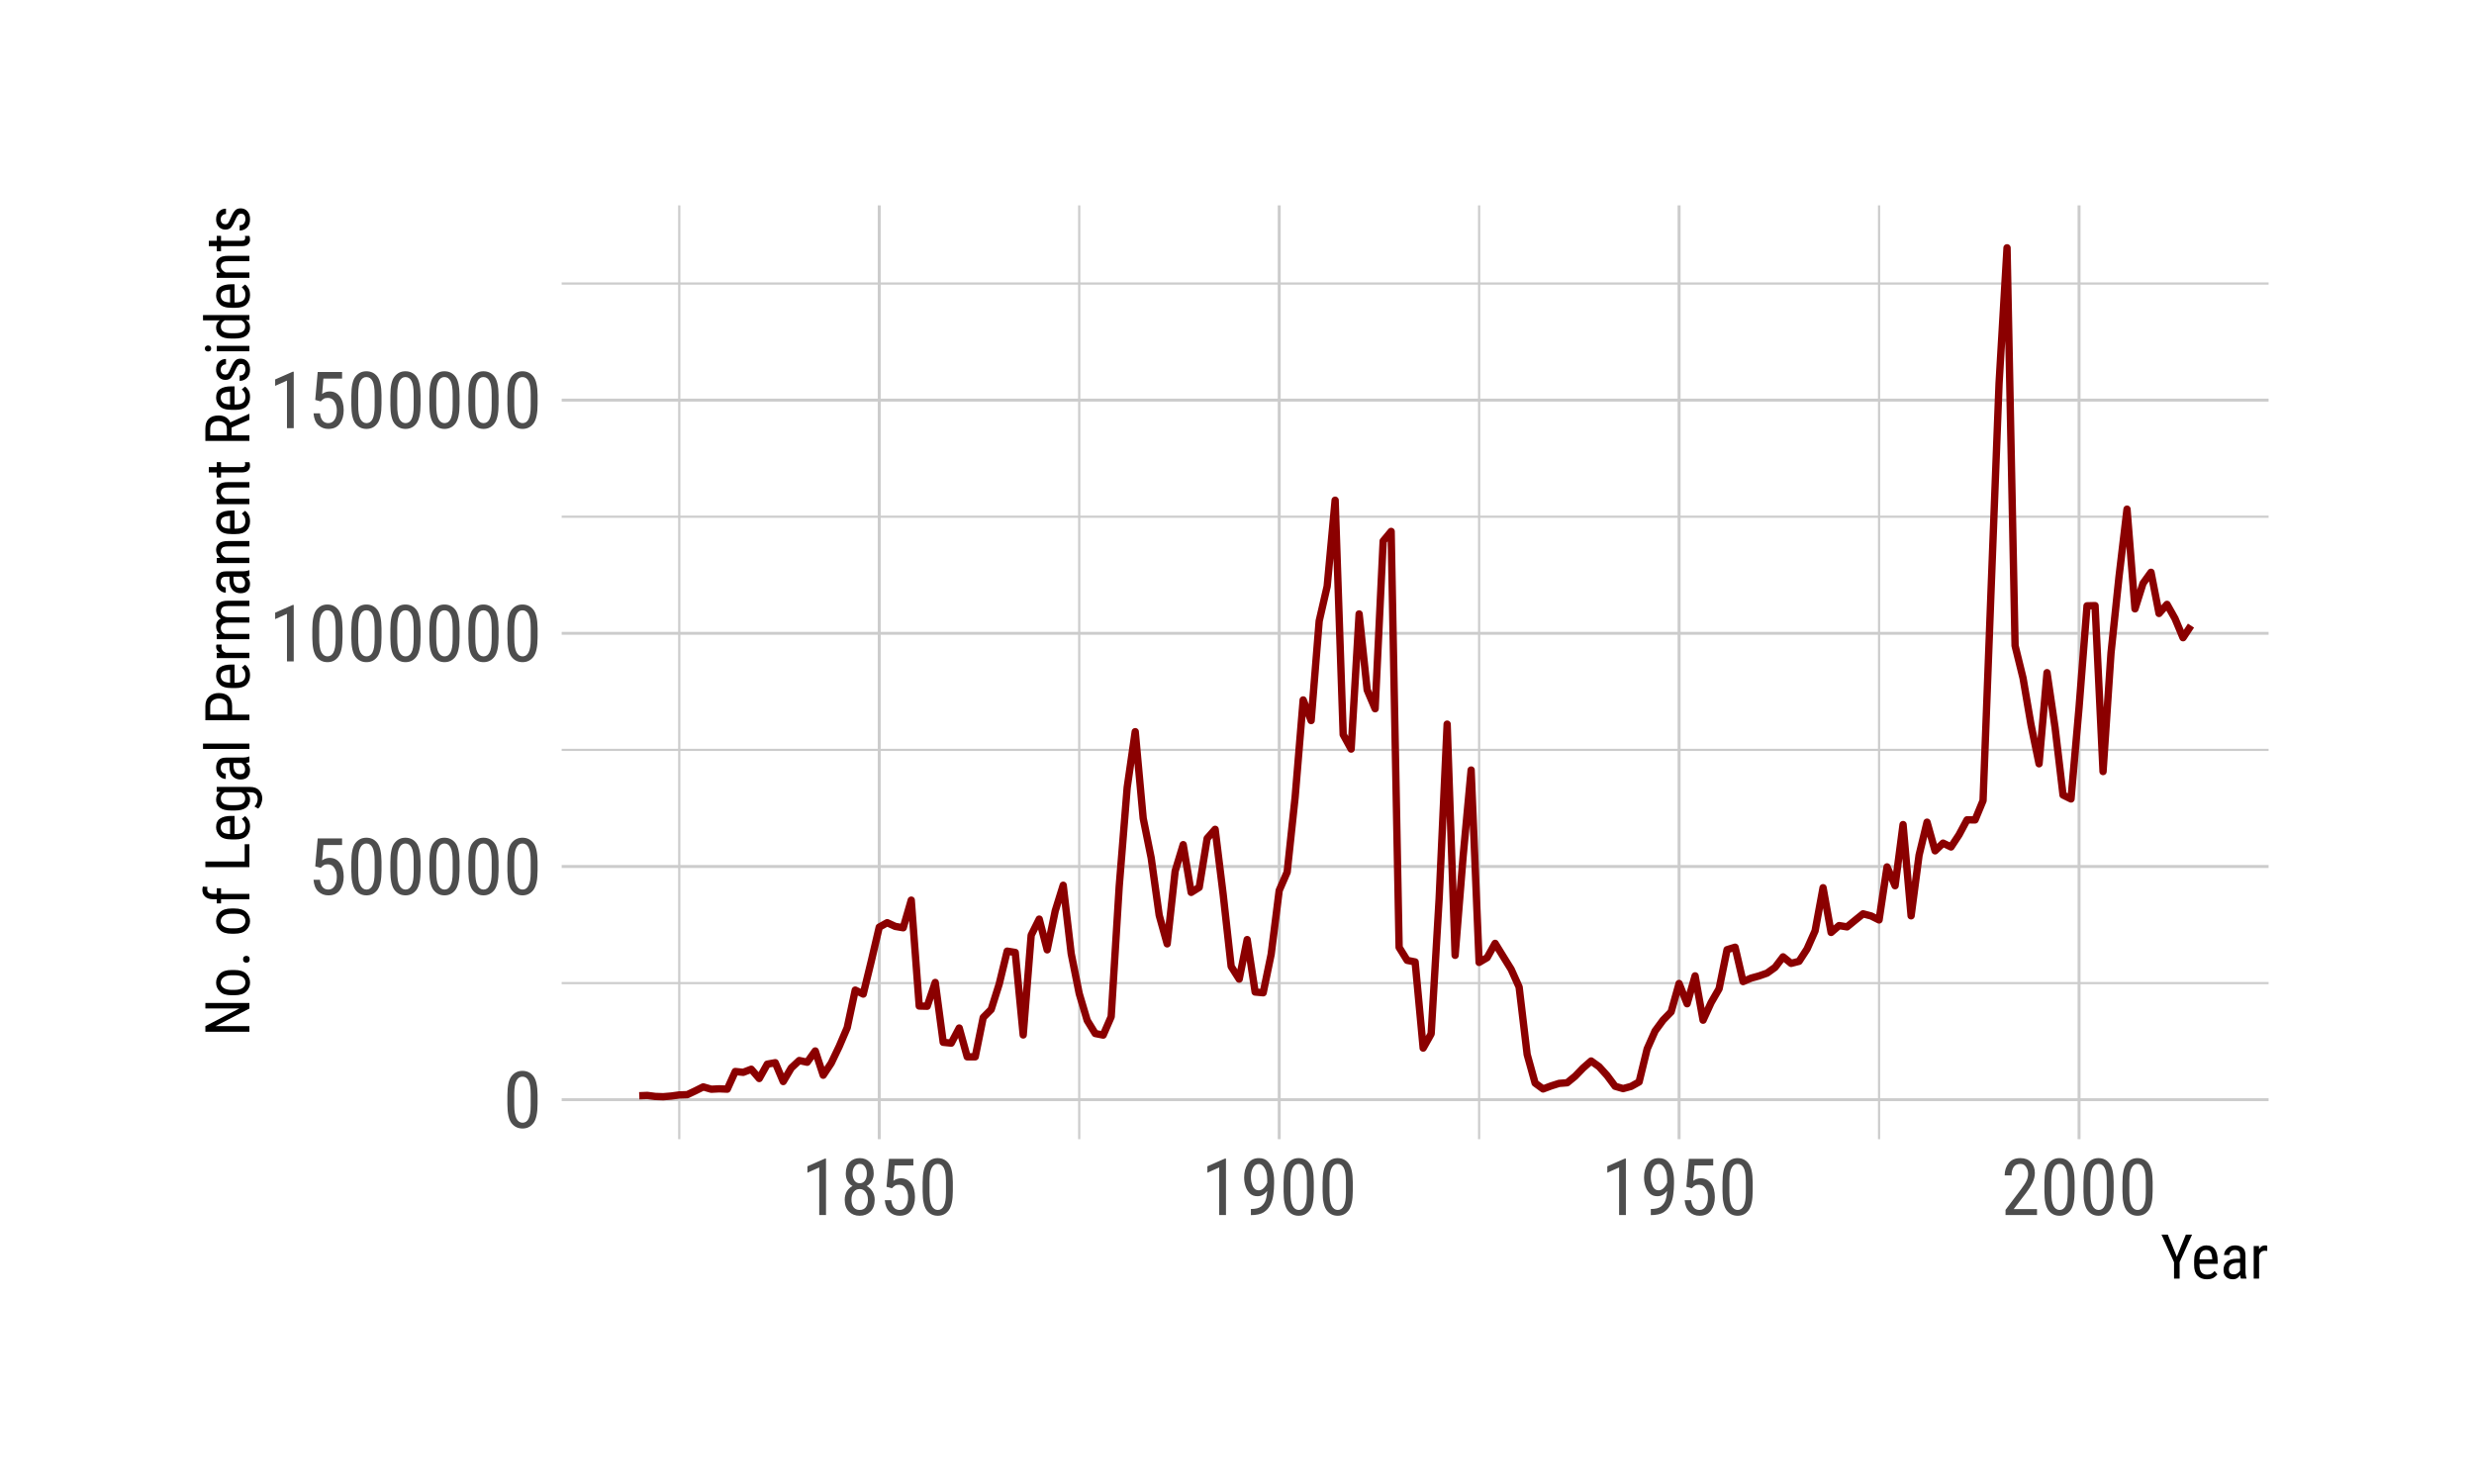
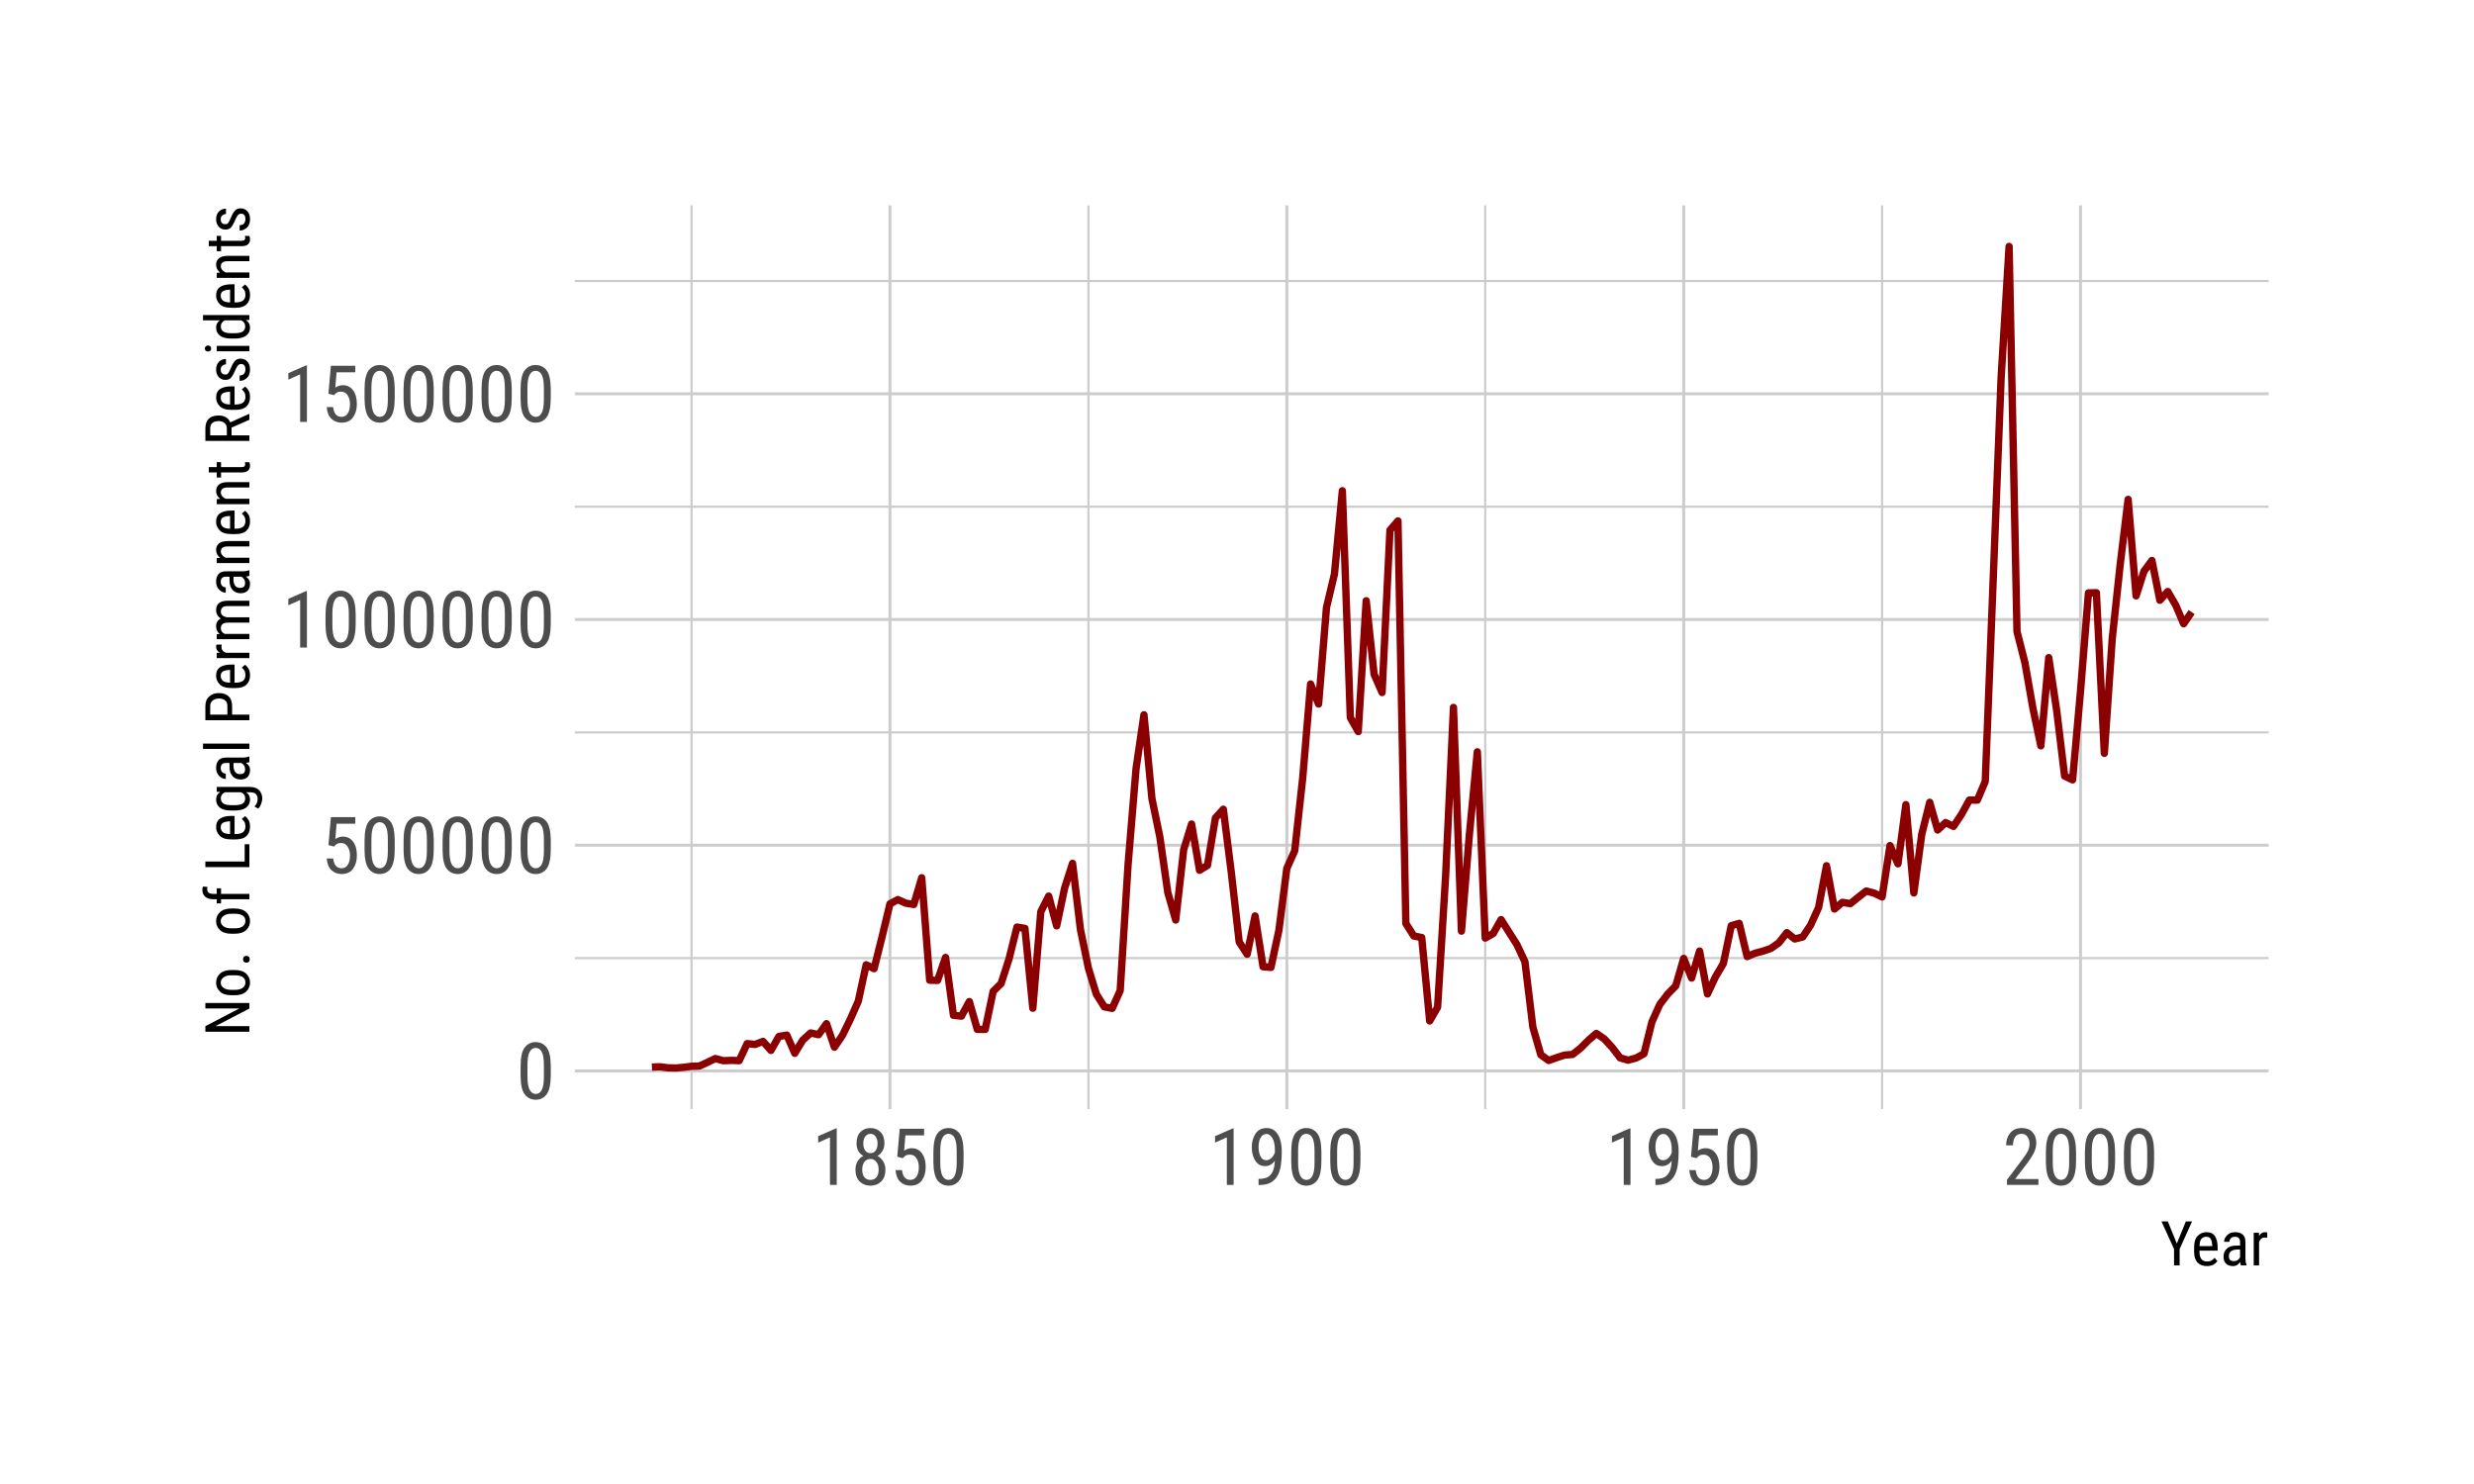
<svg xmlns="http://www.w3.org/2000/svg" class="svglite" width="360.00pt" height="216.00pt" viewBox="0 0 360.00 216.00">
  <defs>
    <style type="text/css">
    .svglite line, .svglite polyline, .svglite polygon, .svglite path, .svglite rect, .svglite circle {
      fill: none;
      stroke: #000000;
      stroke-linecap: round;
      stroke-linejoin: round;
      stroke-miterlimit: 10.00;
+     }
+     .svglite text {
+       white-space: pre;
    }
  </style>
  </defs>
  <rect width="100%" height="100%" style="stroke: none; fill: #FFFFFF;" />
  <defs>
    <clipPath id="cpMC4wMHwzNjAuMDB8MC4wMHwyMTYuMDA=">
      <rect x="0.00" y="0.00" width="360.00" height="216.00" />
    </clipPath>
  </defs>
  <g clip-path="url(#cpMC4wMHwzNjAuMDB8MC4wMHwyMTYuMDA=)">
</g>
  <defs>
-     <clipPath id="cpODEuNzN8MzMwLjExfDI5Ljg5fDE2NS44MQ==">
-       <rect x="81.73" y="29.89" width="248.38" height="135.92" />
+     <clipPath id="cpODMuNjV8MzMwLjExfDI5Ljg5fDE2MS40Mw==">
+       <rect x="83.65" y="29.89" width="246.46" height="131.55" />
    </clipPath>
  </defs>
-   <g clip-path="url(#cpODEuNzN8MzMwLjExfDI5Ljg5fDE2NS44MQ==)">
-     <polyline points="81.73,143.09 330.11,143.09 " style="stroke-width: 0.32; stroke: #CCCCCC; stroke-linecap: butt;" />
-     <polyline points="81.73,109.15 330.11,109.15 " style="stroke-width: 0.32; stroke: #CCCCCC; stroke-linecap: butt;" />
-     <polyline points="81.73,75.21 330.11,75.21 " style="stroke-width: 0.32; stroke: #CCCCCC; stroke-linecap: butt;" />
-     <polyline points="81.73,41.27 330.11,41.27 " style="stroke-width: 0.32; stroke: #CCCCCC; stroke-linecap: butt;" />
-     <polyline points="98.84,165.81 98.84,29.89 " style="stroke-width: 0.32; stroke: #CCCCCC; stroke-linecap: butt;" />
-     <polyline points="157.04,165.81 157.04,29.89 " style="stroke-width: 0.32; stroke: #CCCCCC; stroke-linecap: butt;" />
-     <polyline points="215.23,165.81 215.23,29.89 " style="stroke-width: 0.32; stroke: #CCCCCC; stroke-linecap: butt;" />
-     <polyline points="273.43,165.81 273.43,29.89 " style="stroke-width: 0.32; stroke: #CCCCCC; stroke-linecap: butt;" />
-     <polyline points="81.73,160.06 330.11,160.06 " style="stroke-width: 0.43; stroke: #CCCCCC; stroke-linecap: butt;" />
-     <polyline points="81.73,126.12 330.11,126.12 " style="stroke-width: 0.43; stroke: #CCCCCC; stroke-linecap: butt;" />
-     <polyline points="81.73,92.18 330.11,92.18 " style="stroke-width: 0.43; stroke: #CCCCCC; stroke-linecap: butt;" />
-     <polyline points="81.73,58.24 330.11,58.24 " style="stroke-width: 0.43; stroke: #CCCCCC; stroke-linecap: butt;" />
-     <polyline points="127.94,165.81 127.94,29.89 " style="stroke-width: 0.43; stroke: #CCCCCC; stroke-linecap: butt;" />
-     <polyline points="186.14,165.81 186.14,29.89 " style="stroke-width: 0.43; stroke: #CCCCCC; stroke-linecap: butt;" />
-     <polyline points="244.33,165.81 244.33,29.89 " style="stroke-width: 0.43; stroke: #CCCCCC; stroke-linecap: butt;" />
-     <polyline points="302.53,165.81 302.53,29.89 " style="stroke-width: 0.43; stroke: #CCCCCC; stroke-linecap: butt;" />
-     <polyline points="93.02,159.49 94.19,159.44 95.35,159.59 96.51,159.63 97.68,159.53 98.84,159.37 100.01,159.33 101.17,158.78 102.33,158.20 103.50,158.54 104.66,158.48 105.83,158.53 106.99,155.96 108.15,156.08 109.32,155.63 110.48,156.98 111.65,154.89 112.81,154.68 113.97,157.42 115.14,155.44 116.30,154.36 117.46,154.61 118.63,152.97 119.79,156.50 120.96,154.73 122.12,152.30 123.28,149.58 124.45,144.11 125.61,144.69 126.78,139.90 127.94,134.95 129.10,134.30 130.27,134.84 131.43,135.04 132.60,131.02 133.76,146.43 134.92,146.46 136.09,143.00 137.25,151.71 138.42,151.83 139.58,149.63 140.74,153.82 141.91,153.82 143.07,148.10 144.23,146.93 145.40,143.22 146.56,138.44 147.73,138.63 148.89,150.64 150.05,136.12 151.22,133.78 152.38,138.25 153.55,132.58 154.71,128.85 155.87,138.79 157.04,144.62 158.20,148.52 159.37,150.43 160.53,150.66 161.69,147.99 162.86,129.02 164.02,114.62 165.19,106.50 166.35,119.11 167.51,124.86 168.68,133.23 169.84,137.38 171.00,126.79 172.17,122.94 173.33,129.89 174.50,129.16 175.66,122.03 176.82,120.71 177.99,130.21 179.15,140.67 180.32,142.51 181.48,136.76 182.64,144.39 183.81,144.50 184.97,138.90 186.14,129.61 187.30,126.94 188.46,116.02 189.63,101.88 190.79,104.88 191.96,90.38 193.12,85.34 194.28,72.81 195.45,106.92 196.61,109.03 197.77,89.36 198.94,100.42 200.10,103.16 201.27,78.75 202.43,77.35 203.59,137.89 204.76,139.78 205.92,140.01 207.09,152.55 208.25,150.48 209.41,130.87 210.58,105.40 211.74,139.05 212.91,124.57 214.07,112.08 215.23,140.08 216.40,139.39 217.56,137.31 218.73,139.21 219.89,141.08 221.05,143.66 222.22,153.47 223.38,157.65 224.54,158.50 225.71,158.06 226.87,157.69 228.04,157.60 229.20,156.65 230.36,155.45 231.53,154.43 232.69,155.26 233.86,156.55 235.02,158.11 236.18,158.45 237.35,158.13 238.51,157.48 239.68,152.68 240.84,150.06 242.00,148.48 243.17,147.28 244.33,143.15 245.50,146.10 246.66,142.04 247.82,148.49 248.99,145.93 250.15,143.92 251.31,138.23 252.48,137.87 253.64,142.87 254.81,142.37 255.97,142.05 257.13,141.64 258.30,140.80 259.46,139.27 260.63,140.22 261.79,139.92 262.95,138.13 264.12,135.49 265.28,129.21 266.45,135.72 267.61,134.72 268.77,134.91 269.94,133.95 271.10,133.01 272.27,133.32 273.43,133.90 274.59,126.18 275.76,128.92 276.92,120.02 278.09,133.30 279.25,124.47 280.41,119.67 281.58,123.84 282.74,122.72 283.90,123.28 285.07,121.50 286.23,119.33 287.40,119.34 288.56,116.53 289.72,86.06 290.89,55.80 292.05,36.07 293.22,93.98 294.38,98.70 295.54,105.49 296.71,111.17 297.87,97.91 299.04,105.90 300.20,115.72 301.36,116.29 302.53,102.97 303.69,88.18 304.86,88.15 306.02,112.30 307.18,95.04 308.35,83.88 309.51,74.11 310.67,88.62 311.84,84.91 313.00,83.30 314.17,89.29 315.33,87.97 316.49,90.03 317.66,92.82 318.82,91.06 " style="stroke-width: 1.07; stroke: #8B0000; stroke-linecap: butt;" />
+   <g clip-path="url(#cpODMuNjV8MzMwLjExfDI5Ljg5fDE2MS40Mw==)">
+     <polyline points="83.65,139.45 330.11,139.45 " style="stroke-width: 0.32; stroke: #CCCCCC; stroke-linecap: butt;" />
+     <polyline points="83.65,106.60 330.11,106.60 " style="stroke-width: 0.32; stroke: #CCCCCC; stroke-linecap: butt;" />
+     <polyline points="83.65,73.75 330.11,73.75 " style="stroke-width: 0.32; stroke: #CCCCCC; stroke-linecap: butt;" />
+     <polyline points="83.65,40.90 330.11,40.90 " style="stroke-width: 0.32; stroke: #CCCCCC; stroke-linecap: butt;" />
+     <polyline points="100.63,161.43 100.63,29.89 " style="stroke-width: 0.32; stroke: #CCCCCC; stroke-linecap: butt;" />
+     <polyline points="158.38,161.43 158.38,29.89 " style="stroke-width: 0.32; stroke: #CCCCCC; stroke-linecap: butt;" />
+     <polyline points="216.12,161.43 216.12,29.89 " style="stroke-width: 0.32; stroke: #CCCCCC; stroke-linecap: butt;" />
+     <polyline points="273.87,161.43 273.87,29.89 " style="stroke-width: 0.32; stroke: #CCCCCC; stroke-linecap: butt;" />
+     <polyline points="83.65,155.87 330.11,155.87 " style="stroke-width: 0.43; stroke: #CCCCCC; stroke-linecap: butt;" />
+     <polyline points="83.65,123.02 330.11,123.02 " style="stroke-width: 0.43; stroke: #CCCCCC; stroke-linecap: butt;" />
+     <polyline points="83.65,90.17 330.11,90.17 " style="stroke-width: 0.43; stroke: #CCCCCC; stroke-linecap: butt;" />
+     <polyline points="83.65,57.32 330.11,57.32 " style="stroke-width: 0.43; stroke: #CCCCCC; stroke-linecap: butt;" />
+     <polyline points="129.50,161.43 129.50,29.89 " style="stroke-width: 0.43; stroke: #CCCCCC; stroke-linecap: butt;" />
+     <polyline points="187.25,161.43 187.25,29.89 " style="stroke-width: 0.43; stroke: #CCCCCC; stroke-linecap: butt;" />
+     <polyline points="245.00,161.43 245.00,29.89 " style="stroke-width: 0.43; stroke: #CCCCCC; stroke-linecap: butt;" />
+     <polyline points="302.74,161.43 302.74,29.89 " style="stroke-width: 0.43; stroke: #CCCCCC; stroke-linecap: butt;" />
+     <polyline points="94.86,155.32 96.01,155.27 97.17,155.42 98.32,155.45 99.48,155.35 100.63,155.20 101.79,155.16 102.94,154.63 104.10,154.07 105.25,154.39 106.41,154.34 107.56,154.38 108.72,151.90 109.87,152.02 111.03,151.58 112.18,152.89 113.34,150.86 114.49,150.66 115.65,153.31 116.80,151.40 117.96,150.35 119.11,150.60 120.27,149.00 121.42,152.42 122.58,150.71 123.73,148.36 124.89,145.73 126.04,140.43 127.19,140.99 128.35,136.36 129.50,131.56 130.66,130.94 131.81,131.46 132.97,131.65 134.12,127.76 135.28,142.67 136.43,142.70 137.59,139.36 138.74,147.78 139.90,147.90 141.05,145.78 142.21,149.83 143.36,149.83 144.52,144.29 145.67,143.16 146.83,139.57 147.98,134.94 149.14,135.13 150.29,146.75 151.45,132.70 152.60,130.43 153.76,134.76 154.91,129.28 156.07,125.66 157.22,135.29 158.38,140.93 159.53,144.70 160.69,146.55 161.84,146.77 163.00,144.19 164.15,125.83 165.31,111.89 166.46,104.04 167.62,116.23 168.77,121.80 169.93,129.90 171.08,133.91 172.24,123.67 173.39,119.94 174.55,126.67 175.70,125.96 176.86,119.06 178.01,117.79 179.17,126.98 180.32,137.11 181.48,138.89 182.63,133.32 183.79,140.71 184.94,140.81 186.10,135.39 187.25,126.40 188.40,123.82 189.56,113.25 190.71,99.56 191.87,102.47 193.02,88.43 194.18,83.55 195.33,71.43 196.49,104.44 197.64,106.48 198.80,87.44 199.95,98.15 201.11,100.80 202.26,77.17 203.42,75.82 204.57,134.41 205.73,136.24 206.88,136.46 208.04,148.60 209.19,146.60 210.35,127.62 211.50,102.97 212.66,135.53 213.81,121.52 214.97,109.43 216.12,136.54 217.28,135.87 218.43,133.85 219.59,135.69 220.74,137.50 221.90,139.99 223.05,149.49 224.21,153.53 225.36,154.36 226.52,153.94 227.67,153.57 228.83,153.48 229.98,152.57 231.14,151.41 232.29,150.42 233.45,151.22 234.60,152.47 235.76,153.98 236.91,154.31 238.07,154.00 239.22,153.37 240.38,148.73 241.53,146.19 242.69,144.67 243.84,143.50 245.00,139.50 246.15,142.36 247.31,138.43 248.46,144.67 249.62,142.19 250.77,140.25 251.92,134.74 253.08,134.40 254.23,139.23 255.39,138.74 256.54,138.44 257.70,138.04 258.85,137.23 260.01,135.75 261.16,136.67 262.32,136.38 263.47,134.65 264.63,132.09 265.78,126.01 266.94,132.31 268.09,131.34 269.25,131.53 270.40,130.60 271.56,129.69 272.71,129.99 273.87,130.55 275.02,123.08 276.18,125.73 277.33,117.12 278.49,129.97 279.64,121.43 280.80,116.78 281.95,120.81 283.11,119.73 284.26,120.28 285.42,118.54 286.57,116.45 287.73,116.46 288.88,113.74 290.04,84.25 291.19,54.97 292.35,35.87 293.50,91.92 294.66,96.49 295.81,103.05 296.97,108.56 298.12,95.72 299.28,103.45 300.43,112.96 301.59,113.51 302.74,100.62 303.90,86.30 305.05,86.27 306.21,109.65 307.36,92.94 308.52,82.14 309.67,72.69 310.83,86.73 311.98,83.14 313.13,81.58 314.29,87.37 315.44,86.10 316.60,88.09 317.75,90.79 318.91,89.09 " style="stroke-width: 1.07; stroke: #8B0000; stroke-linecap: butt;" />
  </g>
  <g clip-path="url(#cpMC4wMHwzNjAuMDB8MC4wMHwyMTYuMDA=)">
-     <text x="78.87" y="164.15" text-anchor="end" style="font-size: 11.50px; fill: #4D4D4D; font-family: Roboto Condensed;" textLength="5.67px" lengthAdjust="spacingAndGlyphs">0</text>
-     <text x="78.87" y="130.21" text-anchor="end" style="font-size: 11.50px; fill: #4D4D4D; font-family: Roboto Condensed;" textLength="34.04px" lengthAdjust="spacingAndGlyphs">500000</text>
-     <text x="78.87" y="96.27" text-anchor="end" style="font-size: 11.50px; fill: #4D4D4D; font-family: Roboto Condensed;" textLength="39.72px" lengthAdjust="spacingAndGlyphs">1000000</text>
-     <text x="78.87" y="62.32" text-anchor="end" style="font-size: 11.50px; fill: #4D4D4D; font-family: Roboto Condensed;" textLength="39.72px" lengthAdjust="spacingAndGlyphs">1500000</text>
-     <text x="127.94" y="176.85" text-anchor="middle" style="font-size: 11.50px; fill: #4D4D4D; font-family: Roboto Condensed;" textLength="22.69px" lengthAdjust="spacingAndGlyphs">1850</text>
-     <text x="186.14" y="176.85" text-anchor="middle" style="font-size: 11.50px; fill: #4D4D4D; font-family: Roboto Condensed;" textLength="22.69px" lengthAdjust="spacingAndGlyphs">1900</text>
-     <text x="244.33" y="176.85" text-anchor="middle" style="font-size: 11.50px; fill: #4D4D4D; font-family: Roboto Condensed;" textLength="22.69px" lengthAdjust="spacingAndGlyphs">1950</text>
-     <text x="302.53" y="176.85" text-anchor="middle" style="font-size: 11.50px; fill: #4D4D4D; font-family: Roboto Condensed;" textLength="22.69px" lengthAdjust="spacingAndGlyphs">2000</text>
-     <text x="330.11" y="186.11" text-anchor="end" style="font-size: 9.00px; font-family: Roboto Condensed;" textLength="15.98px" lengthAdjust="spacingAndGlyphs">Year</text>
-     <text transform="translate(36.29,29.89) rotate(-90)" text-anchor="end" style="font-size: 9.00px; font-family: Roboto Condensed;" textLength="120.89px" lengthAdjust="spacingAndGlyphs">No. of Legal Permanent Residents</text>
+     <text x="80.79" y="159.96" text-anchor="end" style="font-size: 11.50px;fill: #4D4D4D; font-family: &quot;Roboto Condensed&quot;;" textLength="5.67px" lengthAdjust="spacingAndGlyphs">0</text>
+     <text x="80.79" y="127.11" text-anchor="end" style="font-size: 11.50px;fill: #4D4D4D; font-family: &quot;Roboto Condensed&quot;;" textLength="34.04px" lengthAdjust="spacingAndGlyphs">500000</text>
+     <text x="80.79" y="94.26" text-anchor="end" style="font-size: 11.50px;fill: #4D4D4D; font-family: &quot;Roboto Condensed&quot;;" textLength="39.72px" lengthAdjust="spacingAndGlyphs">1000000</text>
+     <text x="80.79" y="61.41" text-anchor="end" style="font-size: 11.50px;fill: #4D4D4D; font-family: &quot;Roboto Condensed&quot;;" textLength="39.72px" lengthAdjust="spacingAndGlyphs">1500000</text>
+     <text x="129.50" y="172.47" text-anchor="middle" style="font-size: 11.50px;fill: #4D4D4D; font-family: &quot;Roboto Condensed&quot;;" textLength="22.69px" lengthAdjust="spacingAndGlyphs">1850</text>
+     <text x="187.25" y="172.47" text-anchor="middle" style="font-size: 11.50px;fill: #4D4D4D; font-family: &quot;Roboto Condensed&quot;;" textLength="22.69px" lengthAdjust="spacingAndGlyphs">1900</text>
+     <text x="245.00" y="172.47" text-anchor="middle" style="font-size: 11.50px;fill: #4D4D4D; font-family: &quot;Roboto Condensed&quot;;" textLength="22.69px" lengthAdjust="spacingAndGlyphs">1950</text>
+     <text x="302.74" y="172.47" text-anchor="middle" style="font-size: 11.50px;fill: #4D4D4D; font-family: &quot;Roboto Condensed&quot;;" textLength="22.69px" lengthAdjust="spacingAndGlyphs">2000</text>
+     <text x="330.11" y="184.19" text-anchor="end" style="font-size: 9.00px; font-family: &quot;Roboto Condensed&quot;;" textLength="15.98px" lengthAdjust="spacingAndGlyphs">Year</text>
+     <text transform="translate(36.29,29.89) rotate(-90)" text-anchor="end" style="font-size: 9.00px; font-family: &quot;Roboto Condensed&quot;;" textLength="120.89px" lengthAdjust="spacingAndGlyphs">No. of Legal Permanent Residents</text>
  </g>
</svg>
